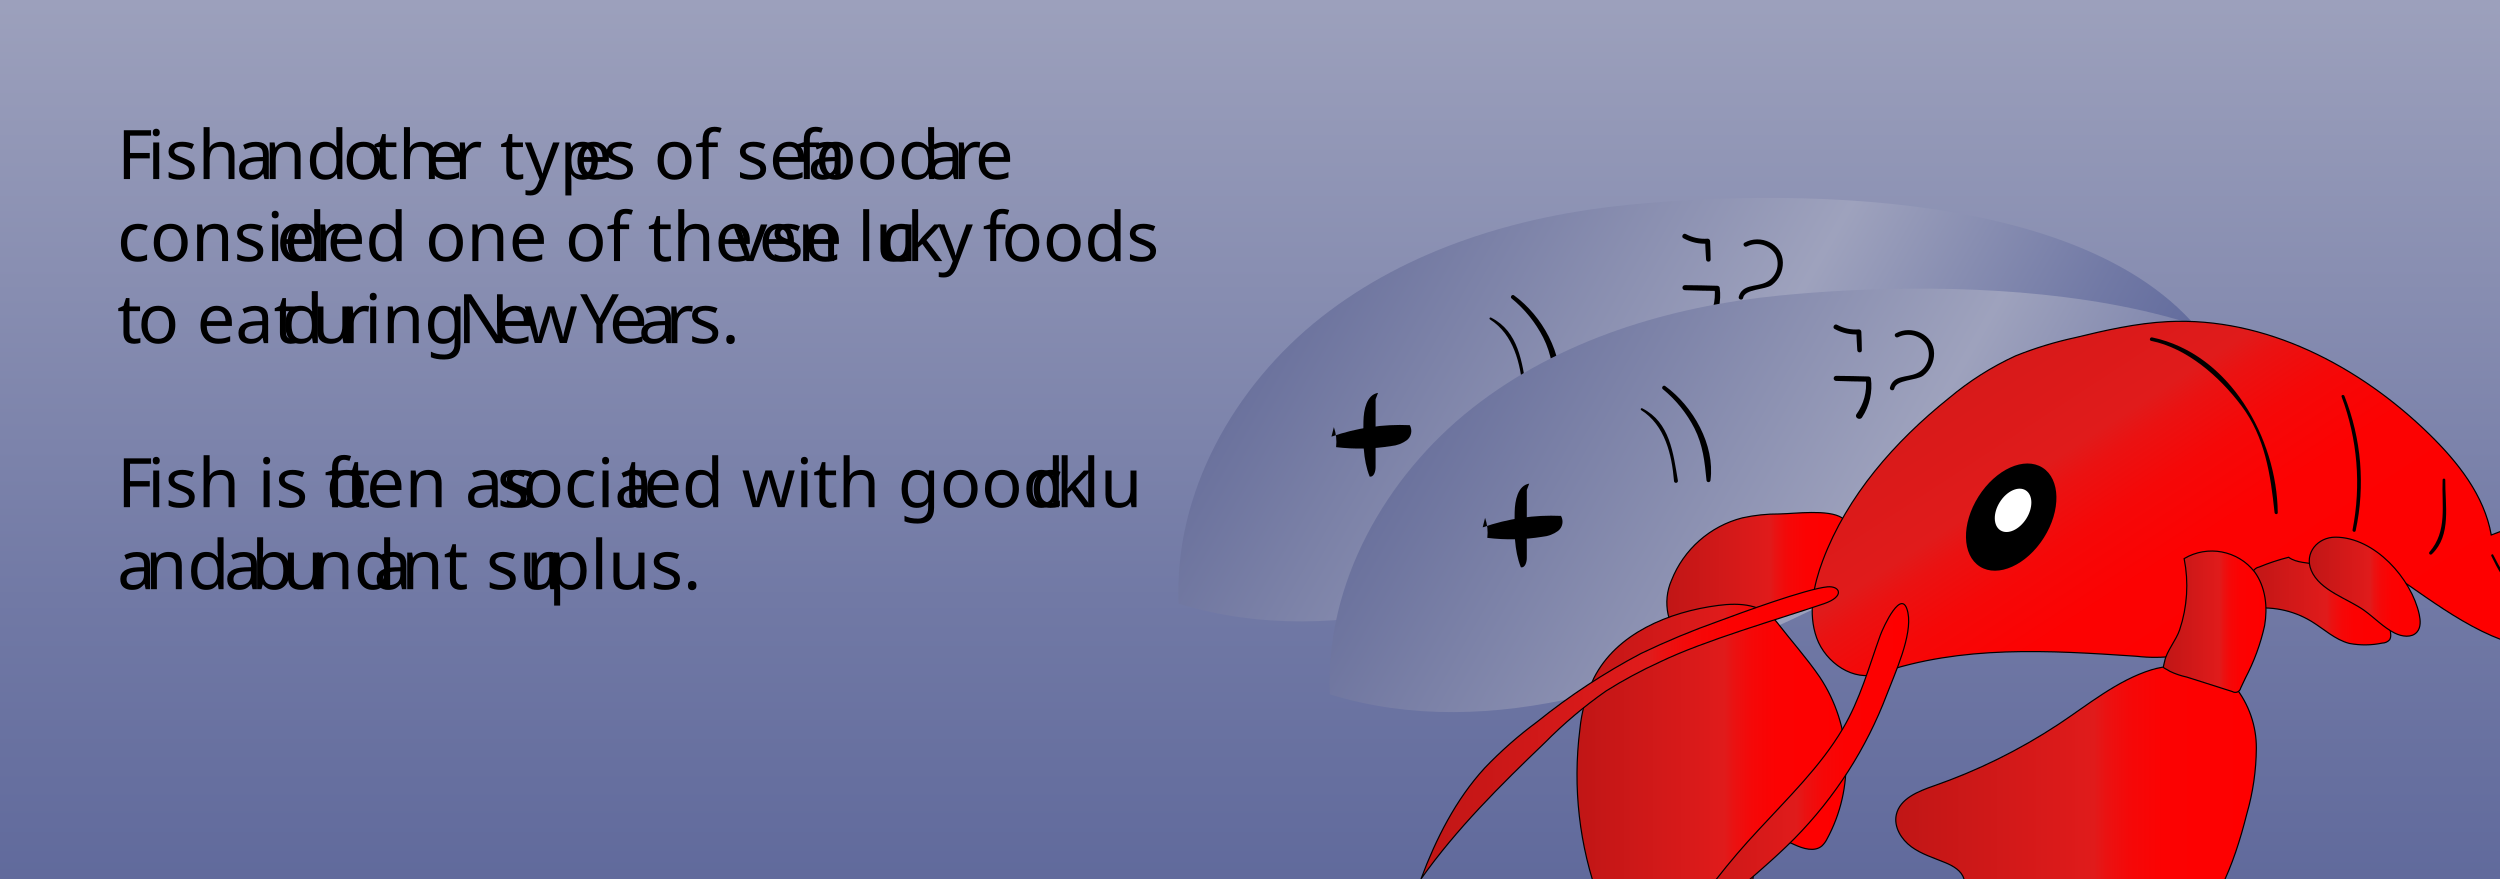
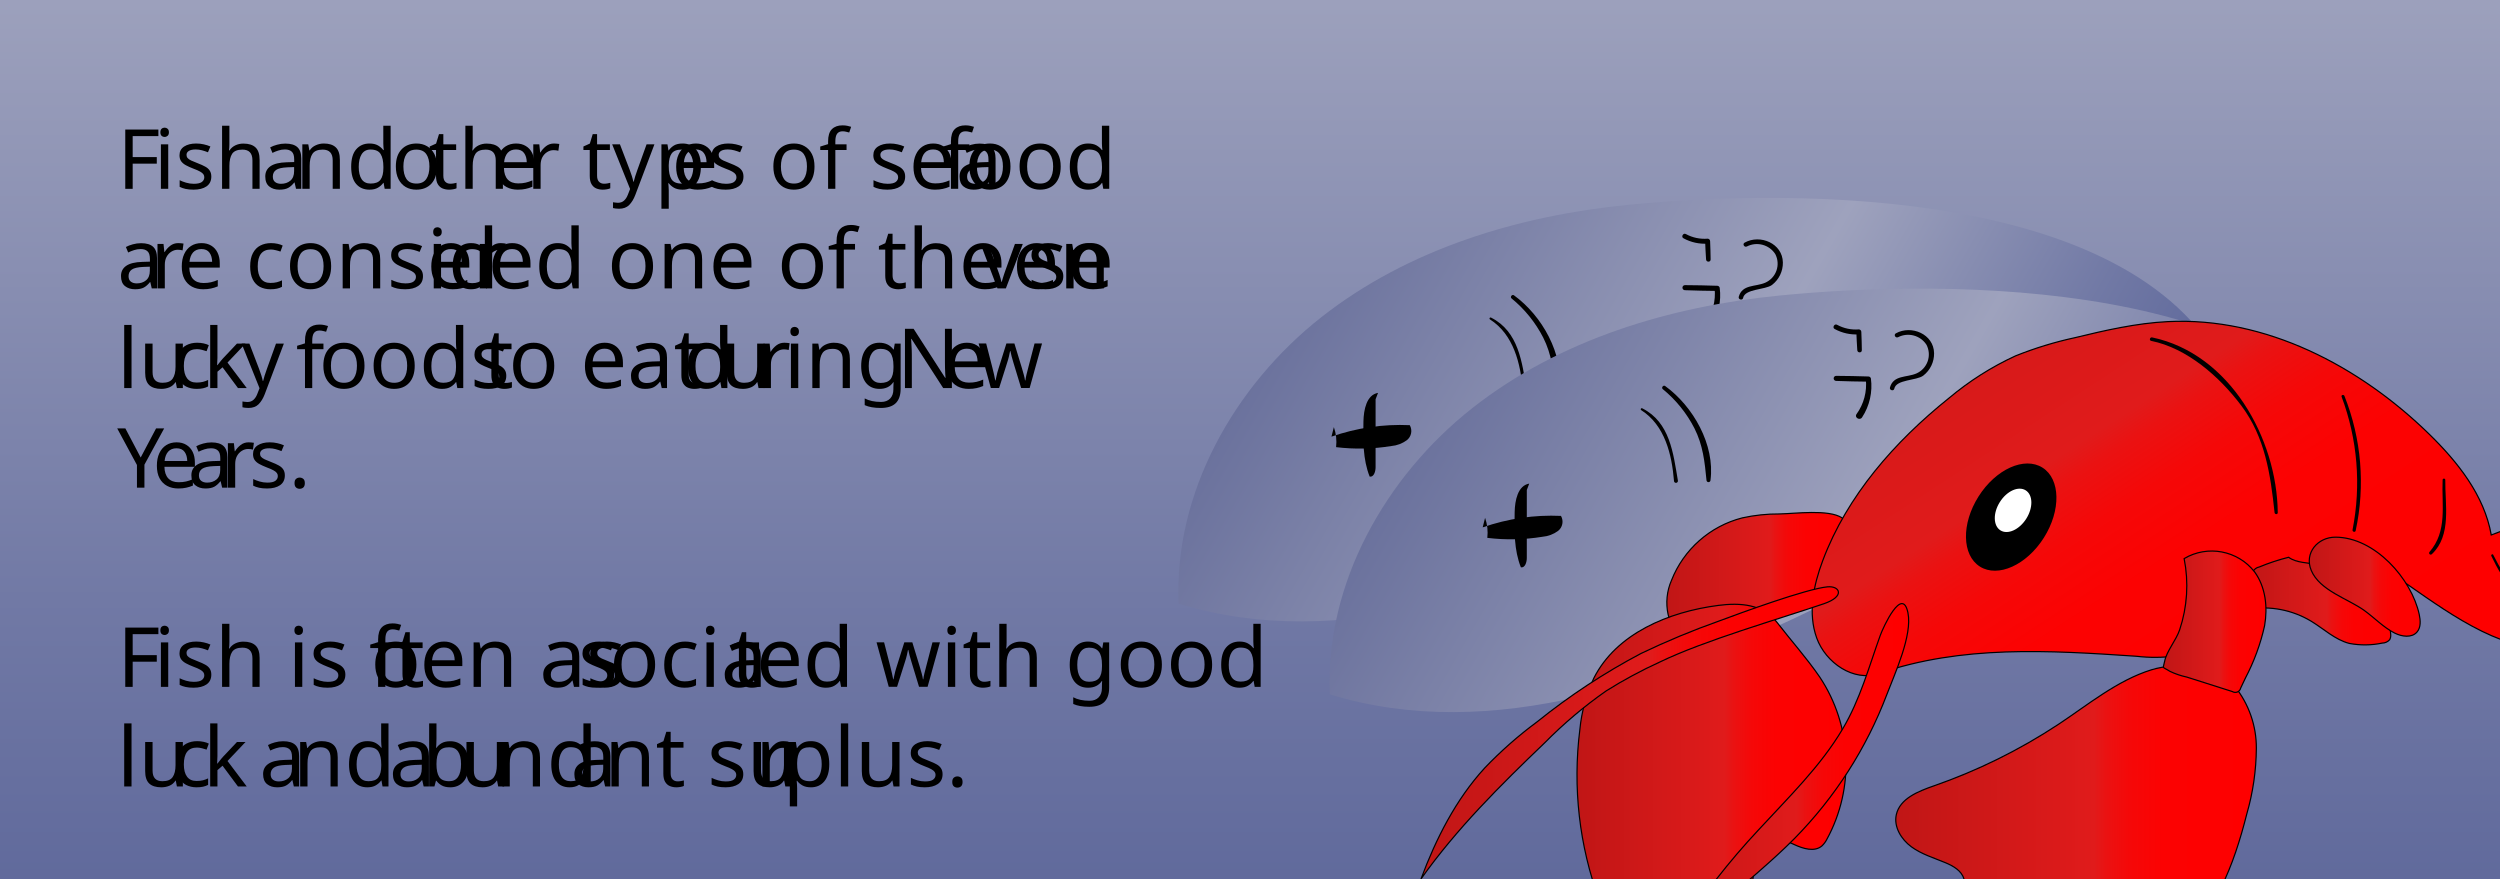
<svg xmlns="http://www.w3.org/2000/svg" xmlns:xlink="http://www.w3.org/1999/xlink" viewBox="0 0 512 180">
  <defs>
    <style>
      .cls-1 {
        fill: url(#linear-gradient);
      }

      .cls-2 {
        fill: url(#linear-gradient-2);
      }

      .cls-3 {
        fill: url(#linear-gradient-3);
      }

      .cls-10, .cls-11, .cls-12, .cls-13, .cls-4, .cls-5, .cls-6, .cls-7, .cls-8, .cls-9 {
        stroke: #000;
        stroke-miterlimit: 10;
        stroke-width: 0.247px;
      }

      .cls-4 {
        fill: url(#linear-gradient-4);
      }

      .cls-5 {
        fill: url(#linear-gradient-5);
      }

      .cls-6 {
        fill: url(#linear-gradient-6);
      }

      .cls-7 {
        fill: url(#linear-gradient-7);
      }

      .cls-8 {
        fill: url(#linear-gradient-8);
      }

      .cls-9 {
        fill: url(#linear-gradient-9);
      }

      .cls-10 {
        fill: url(#linear-gradient-10);
      }

      .cls-11 {
        fill: url(#linear-gradient-11);
      }

      .cls-12 {
        fill: url(#linear-gradient-12);
      }

      .cls-13 {
        fill: url(#linear-gradient-13);
      }

      .cls-14 {
        fill: #fff;
      }

      .cls-15 {
-         font-size: 14px;
+         font-size: 17px;
        font-family: Ming, Ming;
      }

      .cls-16 {
        letter-spacing: -0.001em;
      }

      .cls-17 {
        letter-spacing: -0.007em;
      }

      .cls-18 {
        letter-spacing: -0.006em;
      }

      .cls-19 {
        letter-spacing: -0.01em;
      }

      .cls-20 {
        letter-spacing: 0.007em;
      }

      .cls-21 {
        letter-spacing: -0.009em;
      }

      .cls-22 {
        letter-spacing: -0.014em;
      }

      .cls-23 {
-         letter-spacing: -0.01em;
+         letter-spacing: 0.037em;
      }

      .cls-24 {
-         letter-spacing: 0.037em;
+         letter-spacing: -0.009em;
      }

      .cls-25 {
        letter-spacing: -0.012em;
      }

      .cls-26 {
+         letter-spacing: -0.014em;
+       }
+ 
+       .cls-27 {
        letter-spacing: -0.003em;
      }

-       .cls-27 {
+       .cls-28 {
        letter-spacing: -0.005em;
      }

-       .cls-28 {
+       .cls-29 {
        letter-spacing: -0.002em;
      }

-       .cls-29 {
+       .cls-30 {
        letter-spacing: -0.05em;
      }

-       .cls-30 {
+       .cls-31 {
        letter-spacing: 0.005em;
      }

-       .cls-31 {
+       .cls-32 {
        letter-spacing: 0.026em;
      }

-       .cls-32 {
+       .cls-33 {
        letter-spacing: -0.011em;
      }

-       .cls-33 {
+       .cls-34 {
        letter-spacing: 0.003em;
-       }
- 
-       .cls-34 {
-         letter-spacing: -0.011em;
      }

      .cls-35 {
        letter-spacing: -0.017em;
      }

      .cls-36 {
+         letter-spacing: -0.007em;
+       }
+ 
+       .cls-37 {
        opacity: 0.39;
      }
    </style>
    <linearGradient id="linear-gradient" x1="260" y1="199" x2="260" y2="-5" gradientUnits="userSpaceOnUse">
      <stop offset="0" stop-color="#5b6599" />
      <stop offset="0.374" stop-color="#7179a5" />
      <stop offset="1" stop-color="#9ea2bd" />
    </linearGradient>
    <linearGradient id="linear-gradient-2" x1="303.793" y1="137.459" x2="453.417" y2="51.073" gradientTransform="matrix(-1, 0, 0, 1, 725.3343, 0)" gradientUnits="userSpaceOnUse">
      <stop offset="0" stop-color="#5b6599" />
      <stop offset="0.183" stop-color="#7179a5" />
      <stop offset="0.489" stop-color="#9ea2bd" />
      <stop offset="1" stop-color="#6b729d" />
    </linearGradient>
    <linearGradient id="linear-gradient-3" x1="272.824" y1="156.039" x2="422.448" y2="69.653" xlink:href="#linear-gradient-2" />
    <linearGradient id="linear-gradient-4" x1="-12443.967" y1="117.693" x2="-12405.506" y2="117.693" gradientTransform="translate(12785.308)" gradientUnits="userSpaceOnUse">
      <stop offset="0.011" stop-color="#c11616" />
      <stop offset="0.549" stop-color="#e01b1b" />
      <stop offset="0.582" stop-color="#ea1212" />
      <stop offset="0.648" stop-color="#f50808" />
      <stop offset="0.741" stop-color="#fc0202" />
      <stop offset="1" stop-color="#fe0000" />
    </linearGradient>
    <linearGradient id="linear-gradient-5" x1="-12462.34" y1="162.77" x2="-12407.242" y2="162.77" xlink:href="#linear-gradient-4" />
    <linearGradient id="linear-gradient-6" x1="-12396.312" y1="11.375" x2="-12310.252" y2="143.433" xlink:href="#linear-gradient-4" />
    <linearGradient id="linear-gradient-7" x1="-12338.81" y1="127.78" x2="-12324.399" y2="127.78" xlink:href="#linear-gradient-4" />
    <linearGradient id="linear-gradient-8" x1="-12397.056" y1="172.649" x2="-12323.196" y2="172.649" xlink:href="#linear-gradient-4" />
    <linearGradient id="linear-gradient-9" x1="-12324.695" y1="123.106" x2="-12295.69" y2="123.106" xlink:href="#linear-gradient-4" />
    <linearGradient id="linear-gradient-10" x1="-12312.373" y1="120.154" x2="-12289.658" y2="120.154" xlink:href="#linear-gradient-4" />
    <linearGradient id="linear-gradient-11" x1="-12342.246" y1="127.307" x2="-12321.24" y2="127.307" xlink:href="#linear-gradient-4" />
    <linearGradient id="linear-gradient-12" x1="-12445.325" y1="161.6" x2="-12394.41" y2="161.6" xlink:href="#linear-gradient-4" />
    <linearGradient id="linear-gradient-13" x1="-12494.298" y1="150.09" x2="-12408.796" y2="150.09" xlink:href="#linear-gradient-4" />
  </defs>
  <g id="market">
    <g id="lobster">
      <rect class="cls-1" x="-10" y="-5" width="540" height="204" />
      <path class="cls-2" d="M333.583,41.932c-22.565,2.222-45.2,9.034-63.014,23.061s-30.188,35.984-29.183,58.635c33.397,10.261,69.217-2.921,100.628-18.217s63.393-33.355,98.331-33.26c5.758.016,12.076.791,16.03,4.976C438.503,38.276,368.009,38.554,333.583,41.932Z" />
      <path d="M281.722,81.765l-.002,13.931c-0.0.866-.356,2.061-1.211,1.917-1.412-3.552-1.354-7.492-1.276-11.313.049-2.382.639-5.437,2.987-5.84" />
      <path d="M272.683,89.425A42.645,42.645,0,0,1,288.72,87.075a2.396,2.396,0,0,1-.595,3.074,6.264,6.264,0,0,1-3.178,1.198,40.146,40.146,0,0,1-11.316.229,9.108,9.108,0,0,0-.455-4.103" />
      <path d="M305.152,65.419c4.859,3.118,6.269,9.077,6.713,14.498a.403.403,0,1,0,.794-.107c-.955-5.611-1.617-11.895-7.288-14.766a.218.218,0,0,0-.22.376Z" />
      <path d="M309.56,61.108a25.212,25.212,0,0,1,6.488,8.026c1.746,3.446,2.106,6.869,2.473,10.642a.41.41,0,0,0,.819,0c.949-7.271-3.563-15.152-9.289-19.302-.369-.267-.843.342-.49.635Z" />
      <path d="M350.38,66.907a11.746,11.746,0,0,0,1.812-7.992.534.534,0,0,0-.512-.39c-2.204-.082-4.415-.108-6.621-.129a.519.519,0,0,0,0,1.037c2.205.074,4.415.142,6.621.153l-.531-.531a10.333,10.333,0,0,1-1.906,7.186c-.488.683.674,1.382,1.137.665Z" />
      <path d="M350.337,53.139c-.024-1.251-.041-2.501-.105-3.75a.517.517,0,0,0-.51-.51,7.954,7.954,0,0,1-4.439-.935c-.552-.343-1.077.592-.502.859a9.069,9.069,0,0,0,4.941,1.095l-.51-.51c.035,1.252.117,2.5.191,3.75.035.594.945.605.933,0Z" />
      <path d="M357.762,50.478a4.49,4.49,0,0,1,5.807,1.541,4.259,4.259,0,0,1-2.062,5.887c-2.03.869-4.689.299-5.411,2.871-.162.578.779.823.89.245.364-1.903,4.529-1.631,5.919-2.664a5.695,5.695,0,0,0,2.228-4.605c-.062-3.912-4.654-5.832-7.831-4.064-.517.288-.062,1.046.46.788Z" />
      <path class="cls-3" d="M364.552,60.511c-22.565,2.222-45.2,9.034-63.014,23.061s-30.188,35.984-29.183,58.635c33.397,10.261,69.217-2.921,100.628-18.217s63.393-33.355,98.331-33.26c5.758.016,12.076.791,16.03,4.976C469.471,56.856,398.978,57.134,364.552,60.511Z" />
      <g>
        <path class="cls-4" d="M364.443,105.256a34.493,34.493,0,0,0-7.607.803,21.237,21.237,0,0,0-14.515,12.8,11.382,11.382,0,0,0-.688,6.993,6.039,6.039,0,0,0,4.933,4.555c3.006.266,5.43-2.229,8.028-3.763,5.083-3.001,11.421-2.409,17.225-3.487a11.392,11.392,0,0,0,4.453-1.63,8.937,8.937,0,0,0,3.514-6.938c.117-2.361-.309-7.111-2.549-8.545C374.449,104.261,367.645,105.198,364.443,105.256Z" />
        <path class="cls-5" d="M372.692,138.674a32.198,32.198,0,0,1,1.456,33.202,4.974,4.974,0,0,1-.985,1.341c-1.515,1.333-3.869.604-5.698-.248s-4.063-1.745-5.739-.621a5.26,5.26,0,0,0-1.817,3.141c-2.103,7.736-1.036,16.537-5.45,23.229a6.501,6.501,0,0,1-3.399,2.893,7.593,7.593,0,0,1-3.816-.206c-5.227-1.248-10.489-3.28-14.168-7.199a28.579,28.579,0,0,1-5.552-9.872,74.252,74.252,0,0,1-3.971-34.893,32.347,32.347,0,0,1,2.869-10.569c4.622-9.15,15.335-13.573,25.501-14.886,4.477-.578,9.112-.281,12.05,3.527C366.819,131.202,370.055,134.818,372.692,138.674Z" />
        <path class="cls-6" d="M510.209,109.565c-1.422-8.089-6.822-14.899-12.695-20.639C483.208,74.945,463.929,64.864,443.95,65.869c-6.437.324-12.759,1.772-19.023,3.293a75.216,75.216,0,0,0-12.144,3.722,60.362,60.362,0,0,0-13.606,8.626c-11.103,8.898-20.878,19.978-25.879,33.299-1.903,5.068-3.075,10.758-1.238,15.85s7.586,9.045,12.705,7.284c17.031-5.857,34.786-4.753,52.756-3.542a32.478,32.478,0,0,0,7.982-.042c7.757-1.409,12.861-8.577,18.943-13.593a38.72,38.72,0,0,1,8.023-5.101,17.191,17.191,0,0,1,8.204-2.008c4.683.264,8.614,3.411,12.462,6.093,9.501,6.62,20.388,14.472,31.883,13.076,3.42-.415,7.238-1.118,10.039-3.125s3.98-6.587,1.424-8.898l10.367-.243c1.606-.038,3.42-.17,4.45-1.402a3.799,3.799,0,0,0,.349-3.857,9.874,9.874,0,0,0-2.494-3.184,25.185,25.185,0,0,0-19.515-8.135C522.706,103.91,516.731,107.217,510.209,109.565Z" />
        <path class="cls-7" d="M446.829,132.895a2.88,2.88,0,0,0-.284,1.684,2.525,2.525,0,0,0,.802,1.119,27.62,27.62,0,0,0,6.212,4.405c1.656.859,3.842,1.489,5.249.264a4.98,4.98,0,0,0,1.301-3.078,62.58,62.58,0,0,0,.575-15.291c-.163-1.91-.479-3.955-1.807-5.337a8.494,8.494,0,0,0-4.652-2.024C445.629,112.967,448.604,128.062,446.829,132.895Z" />
        <path class="cls-8" d="M421.523,148.373a115.26,115.26,0,0,1-25.515,12.591c-3.182,1.106-6.913,2.592-7.643,5.88-.557,2.508,1.021,5.072,3.095,6.588s4.593,2.259,6.963,3.25c1.596.667,3.294,1.631,3.781,3.291.465,1.588-.351,3.259-1.298,4.616-1.49,2.134-3.358,3.981-4.856,6.109a10.975,10.975,0,0,0-2.361,7.263c.444,4.174,4.314,7.092,8.098,8.907a16.499,16.499,0,0,0,8.285,2.018A20.296,20.296,0,0,0,416.307,206.993l18.965-8.074a50.977,50.977,0,0,0,9.613-4.924c8.694-6.142,12.64-16.953,15.251-27.273a49.828,49.828,0,0,0,1.965-13.491,20.104,20.104,0,0,0-4.422-12.659c-3.708-4.278-11.787-5.023-17.039-3.403C433.612,139.34,427.568,144.384,421.523,148.373Z" />
        <path class="cls-9" d="M461.251,118.452a10.865,10.865,0,0,0,1.424,5.336,32.384,32.384,0,0,1-1.359-5.114,1.867,1.867,0,0,1,1.379-2.555,43.562,43.562,0,0,1,6.01-1.99c1.64,1.209,3.957,1.04,5.928,1.555a25.334,25.334,0,0,1,9.973,4.715,13.24,13.24,0,0,1,5.01,9.554,1.865,1.865,0,0,1-.202,1.049,2.067,2.067,0,0,1-1.542.704,17.238,17.238,0,0,1-6.716.071c-2.956-.762-5.259-3.007-7.874-4.582a18.98,18.98,0,0,0-12.671-2.461" />
        <path class="cls-10" d="M495.455,125.815c.271,1.243.376,2.688-.465,3.642-1.082,1.227-3.088.937-4.549.202-2.313-1.162-4.119-3.112-6.219-4.626-3.362-2.425-9.146-4.075-10.878-8.212-1.493-3.566,1.334-6.814,4.947-6.808C486.362,110.029,493.863,118.515,495.455,125.815Z" />
        <path class="cls-11" d="M447.311,114.4a11.132,11.132,0,0,1,14.429,2.724c2.264,3.097,2.709,7.231,2.05,11.011a43.035,43.035,0,0,1-3.95,10.771l-.946,2.005a1.136,1.136,0,0,1-1.72.715l-9.349-2.97a15.349,15.349,0,0,1-3.431-1.169c-1.709-1.085-1.409-.334-1.067-2.089.396-2.034,2.377-4.331,3.069-6.422A28.499,28.499,0,0,0,447.311,114.4Z" />
        <path class="cls-12" d="M377.38,149.278c-4.576,7.732-11.136,14.049-17.216,20.663a145.402,145.402,0,0,0-16.358,21.014,24.74,24.74,0,0,0-3.822,8.628c6.821-11.218,18.359-18.572,27.584-27.914a84.939,84.939,0,0,0,18.85-29.415c1.624-4.271,5.283-12.158,4.322-16.785-1.15-5.538-5.048,2.955-5.666,4.67C382.718,136.683,380.96,143.227,377.38,149.278Z" />
        <path class="cls-13" d="M352.157,127.149a162.65,162.65,0,0,0-16.064,6.675,132.253,132.253,0,0,0-21.251,13.973,84.01,84.01,0,0,0-10.763,9.473c-5.945,6.487-9.985,14.505-13.068,22.747,7.27-10.265,16.258-19.18,25.338-27.884a90.731,90.731,0,0,1,12.622-10.654,94.437,94.437,0,0,1,10.982-5.909c9.141-4.411,24.041-8.681,33.576-11.924,4.429-1.506,3.272-3.702.742-3.462C369.939,120.593,356.225,125.626,352.157,127.149Z" />
        <ellipse cx="411.893" cy="105.904" rx="11.989" ry="7.914" transform="translate(102.139 397.3213) rotate(-57.67226)" />
        <ellipse class="cls-14" cx="412.278" cy="104.52" rx="4.847" ry="3.199" transform="translate(103.4874 397.0026) rotate(-57.67226)" />
        <path d="M440.559,69.812c7.378,1.502,14.003,7.336,18.448,13.248,4.884,6.496,5.99,14.068,6.823,21.92.043.409.659.431.655,0-.158-15.179-9.799-32.542-25.73-35.878-.463-.097-.66.615-.196.71Z" />
        <path d="M479.559,81.247a50.06,50.06,0,0,1,2.242,27.258c-.079.417.552.6.643.177a47.539,47.539,0,0,0-2.304-27.595c-.14-.354-.717-.208-.581.16Z" />
        <path d="M500.246,98.29c-.221,5.197,1.037,10.46-2.685,14.751a.331.331,0,0,0,.467.467c4.113-3.865,2.694-10.219,2.768-15.218a.275.275,0,0,0-.551,0Z" />
        <path d="M510.222,113.858c2.492,5.248,6.006,10.439,12.119,11.523.384.068.547-.523.162-.587-5.983-.996-9.356-6.133-11.886-11.167-.133-.265-.521-.033-.395.231Z" />
      </g>
      <path d="M312.691,100.345l-.002,13.931c-0.0.866-.356,2.061-1.211,1.917-1.412-3.552-1.354-7.492-1.276-11.313.049-2.382.639-5.437,2.987-5.84" />
      <path d="M303.652,108.005a42.645,42.645,0,0,1,16.037-2.35,2.396,2.396,0,0,1-.595,3.074,6.264,6.264,0,0,1-3.178,1.198,40.146,40.146,0,0,1-11.316.229,9.108,9.108,0,0,0-.455-4.103" />
      <path d="M336.121,83.998c4.859,3.118,6.269,9.077,6.713,14.498a.403.403,0,1,0,.794-.107c-.955-5.611-1.617-11.895-7.288-14.766a.218.218,0,0,0-.22.376Z" />
      <path d="M340.529,79.687a25.212,25.212,0,0,1,6.488,8.026c1.746,3.446,2.106,6.869,2.473,10.642a.41.41,0,0,0,.819,0c.949-7.271-3.563-15.152-9.289-19.302-.369-.267-.843.342-.49.635Z" />
      <path d="M381.349,85.486a11.746,11.746,0,0,0,1.812-7.992.534.534,0,0,0-.512-.39c-2.204-.082-4.415-.108-6.621-.129a.519.519,0,0,0,0,1.037c2.205.074,4.415.142,6.621.153l-.531-.531a10.333,10.333,0,0,1-1.906,7.186c-.488.683.674,1.382,1.137.665Z" />
      <path d="M381.305,71.719c-.024-1.251-.041-2.501-.105-3.75a.517.517,0,0,0-.51-.51,7.954,7.954,0,0,1-4.439-.935c-.552-.343-1.077.592-.502.859a9.069,9.069,0,0,0,4.941,1.095l-.51-.51c.035,1.252.117,2.5.191,3.75.035.594.945.605.933,0Z" />
      <path d="M388.73,69.058a4.49,4.49,0,0,1,5.807,1.541,4.259,4.259,0,0,1-2.062,5.887c-2.03.869-4.689.299-5.411,2.871-.162.578.779.823.89.245.364-1.903,4.529-1.631,5.919-2.664a5.695,5.695,0,0,0,2.228-4.605c-.062-3.912-4.654-5.832-7.831-4.064-.517.288-.062,1.046.46.788Z" />
-       <text class="cls-15" transform="translate(24 36.6709)">
+       <text class="cls-15" transform="translate(24 38.67188)">
        <tspan class="cls-16">F</tspan>
-         <tspan x="6.188" y="0">ish </tspan>
-         <tspan class="cls-17" x="24.332" y="0">a</tspan>
-         <tspan x="30.044" y="0">nd </tspan>
-         <tspan class="cls-18" x="46.228" y="0">o</tspan>
-         <tspan x="52.485" y="0">th</tspan>
-         <tspan class="cls-19" x="63.181" y="0">e</tspan>
-         <tspan x="68.99" y="0">r typ</tspan>
-         <tspan class="cls-20" x="93.503" y="0">e</tspan>
-         <tspan x="99.552" y="0">s of sea</tspan>
-         <tspan class="cls-21" x="139.087" y="0">f</tspan>
-         <tspan x="142.951" y="0">ood </tspan>
-         <tspan class="cls-22" x="165.561" y="0">a</tspan>
-         <tspan class="cls-23" x="171.174" y="0">r</tspan>
-         <tspan x="175.682" y="0">e </tspan>
-         <tspan x="0" y="16.8">consid</tspan>
-         <tspan class="cls-23" x="32.62" y="16.8">er</tspan>
-         <tspan x="42.938" y="16.8">ed one of the se</tspan>
-         <tspan class="cls-23" x="126.04" y="16.8">v</tspan>
-         <tspan x="131.402" y="16.8">en lu</tspan>
-         <tspan class="cls-16" x="156.321" y="16.8">c</tspan>
-         <tspan class="cls-24" x="161.628" y="16.8">k</tspan>
-         <tspan x="168.096" y="16.8">y </tspan>
-         <tspan class="cls-21" x="177.266" y="16.8">f</tspan>
-         <tspan x="181.13" y="16.8">oods </tspan>
-         <tspan class="cls-25" x="0" y="33.6">t</tspan>
-         <tspan x="4.186" y="33.6">o eat </tspan>
-         <tspan class="cls-22" x="33.668" y="33.6">d</tspan>
-         <tspan x="39.884" y="33.6">u</tspan>
-         <tspan class="cls-26" x="46.016" y="33.6">r</tspan>
-         <tspan x="50.622" y="33.6">ing </tspan>
-         <tspan class="cls-27" x="69.676" y="33.6">N</tspan>
-         <tspan class="cls-28" x="77.39" y="33.6">e</tspan>
-         <tspan x="83.312" y="33.6">w </tspan>
-         <tspan class="cls-29" x="94.819" y="33.6">Y</tspan>
-         <tspan x="100.742" y="33.6">e</tspan>
-         <tspan class="cls-22" x="106.692" y="33.6">a</tspan>
-         <tspan class="cls-30" x="112.306" y="33.6">r</tspan>
-         <tspan x="117.023" y="33.6">s.</tspan>
-         <tspan x="0" y="50.4" />
-         <tspan class="cls-16" x="0" y="67.2">F</tspan>
-         <tspan x="6.188" y="67.2">ish is o</tspan>
-         <tspan class="cls-31" x="42.476" y="67.2">f</tspan>
-         <tspan class="cls-32" x="46.829" y="67.2">t</tspan>
-         <tspan x="51.029" y="67.2">en as</tspan>
-         <tspan class="cls-33" x="77.769" y="67.2">s</tspan>
-         <tspan x="83.019" y="67.2">ocia</tspan>
-         <tspan class="cls-34" x="103.57" y="67.2">t</tspan>
-         <tspan x="107.77" y="67.2">ed with good lu</tspan>
-         <tspan class="cls-16" x="186.938" y="67.2">c</tspan>
-         <tspan x="192.245" y="67.2">k </tspan>
-         <tspan class="cls-17" x="0" y="84">a</tspan>
-         <tspan x="5.712" y="84">nd </tspan>
-         <tspan class="cls-35" x="21.896" y="84">a</tspan>
-         <tspan x="27.467" y="84">b</tspan>
-         <tspan class="cls-23" x="33.837" y="84">u</tspan>
-         <tspan x="39.829" y="84">nd</tspan>
-         <tspan class="cls-17" x="52.499" y="84">a</tspan>
-         <tspan x="58.211" y="84">nt su</tspan>
-         <tspan class="cls-28" x="83.676" y="84">r</tspan>
-         <tspan x="88.295" y="84">plus.</tspan>
+         <tspan x="7.515" y="0">ish </tspan>
+         <tspan class="cls-17" x="29.547" y="0">a</tspan>
+         <tspan x="36.482" y="0">nd </tspan>
+         <tspan class="cls-18" x="56.134" y="0">o</tspan>
+         <tspan x="63.733" y="0">th</tspan>
+         <tspan class="cls-19" x="76.722" y="0">e</tspan>
+         <tspan x="83.776" y="0">r typ</tspan>
+         <tspan class="cls-20" x="113.543" y="0">e</tspan>
+         <tspan x="120.886" y="0">s of sea</tspan>
+         <tspan class="cls-21" x="168.893" y="0">f</tspan>
+         <tspan x="173.585" y="0">ood </tspan>
+         <tspan class="cls-22" x="0" y="20.4">a</tspan>
+         <tspan class="cls-19" x="6.816" y="20.4">r</tspan>
+         <tspan x="12.29" y="20.4">e consid</tspan>
+         <tspan class="cls-19" x="63.392" y="20.4">er</tspan>
+         <tspan x="75.92" y="20.4">ed one of the se</tspan>
+         <tspan class="cls-19" x="176.829" y="20.4">v</tspan>
+         <tspan x="183.34" y="20.4">en </tspan>
+         <tspan x="0" y="40.8">lu</tspan>
+         <tspan class="cls-16" x="11.168" y="40.8">c</tspan>
+         <tspan class="cls-23" x="17.611" y="40.8">k</tspan>
+         <tspan x="25.465" y="40.8">y </tspan>
+         <tspan class="cls-24" x="36.6" y="40.8">f</tspan>
+         <tspan x="41.291" y="40.8">oods </tspan>
+         <tspan class="cls-25" x="75.07" y="40.8">t</tspan>
+         <tspan x="80.153" y="40.8">o eat </tspan>
+         <tspan class="cls-26" x="115.954" y="40.8">d</tspan>
+         <tspan x="123.503" y="40.8">u</tspan>
+         <tspan class="cls-27" x="130.949" y="40.8">r</tspan>
+         <tspan x="136.542" y="40.8">ing </tspan>
+         <tspan class="cls-28" x="159.679" y="40.8">N</tspan>
+         <tspan class="cls-29" x="169.046" y="40.8">e</tspan>
+         <tspan x="176.236" y="40.8">w </tspan>
+         <tspan class="cls-30" x="0" y="61.2">Y</tspan>
+         <tspan x="7.191" y="61.2">e</tspan>
+         <tspan class="cls-22" x="14.416" y="61.2">a</tspan>
+         <tspan class="cls-31" x="21.232" y="61.2">r</tspan>
+         <tspan x="26.961" y="61.2">s.</tspan>
+         <tspan x="0" y="81.6" />
+         <tspan class="cls-16" x="0" y="102">F</tspan>
+         <tspan x="7.515" y="102">ish is o</tspan>
+         <tspan class="cls-32" x="51.579" y="102">f</tspan>
+         <tspan class="cls-33" x="56.865" y="102">t</tspan>
+         <tspan x="61.966" y="102">en as</tspan>
+         <tspan class="cls-34" x="94.435" y="102">s</tspan>
+         <tspan x="100.81" y="102">ocia</tspan>
+         <tspan class="cls-33" x="125.766" y="102">t</tspan>
+         <tspan x="130.866" y="102">ed with good </tspan>
+         <tspan x="0" y="122.4">lu</tspan>
+         <tspan class="cls-16" x="11.168" y="122.4">c</tspan>
+         <tspan x="17.611" y="122.4">k </tspan>
+         <tspan class="cls-17" x="29.103" y="122.4">a</tspan>
+         <tspan x="36.038" y="122.4">nd </tspan>
+         <tspan class="cls-35" x="55.689" y="122.4">a</tspan>
+         <tspan x="62.455" y="122.4">b</tspan>
+         <tspan class="cls-19" x="70.189" y="122.4">u</tspan>
+         <tspan x="77.466" y="122.4">nd</tspan>
+         <tspan class="cls-36" x="92.851" y="122.4">a</tspan>
+         <tspan x="99.787" y="122.4">nt su</tspan>
+         <tspan class="cls-29" x="130.709" y="122.4">r</tspan>
+         <tspan x="136.318" y="122.4">plus.</tspan>
      </text>
    </g>
  </g>
</svg>
